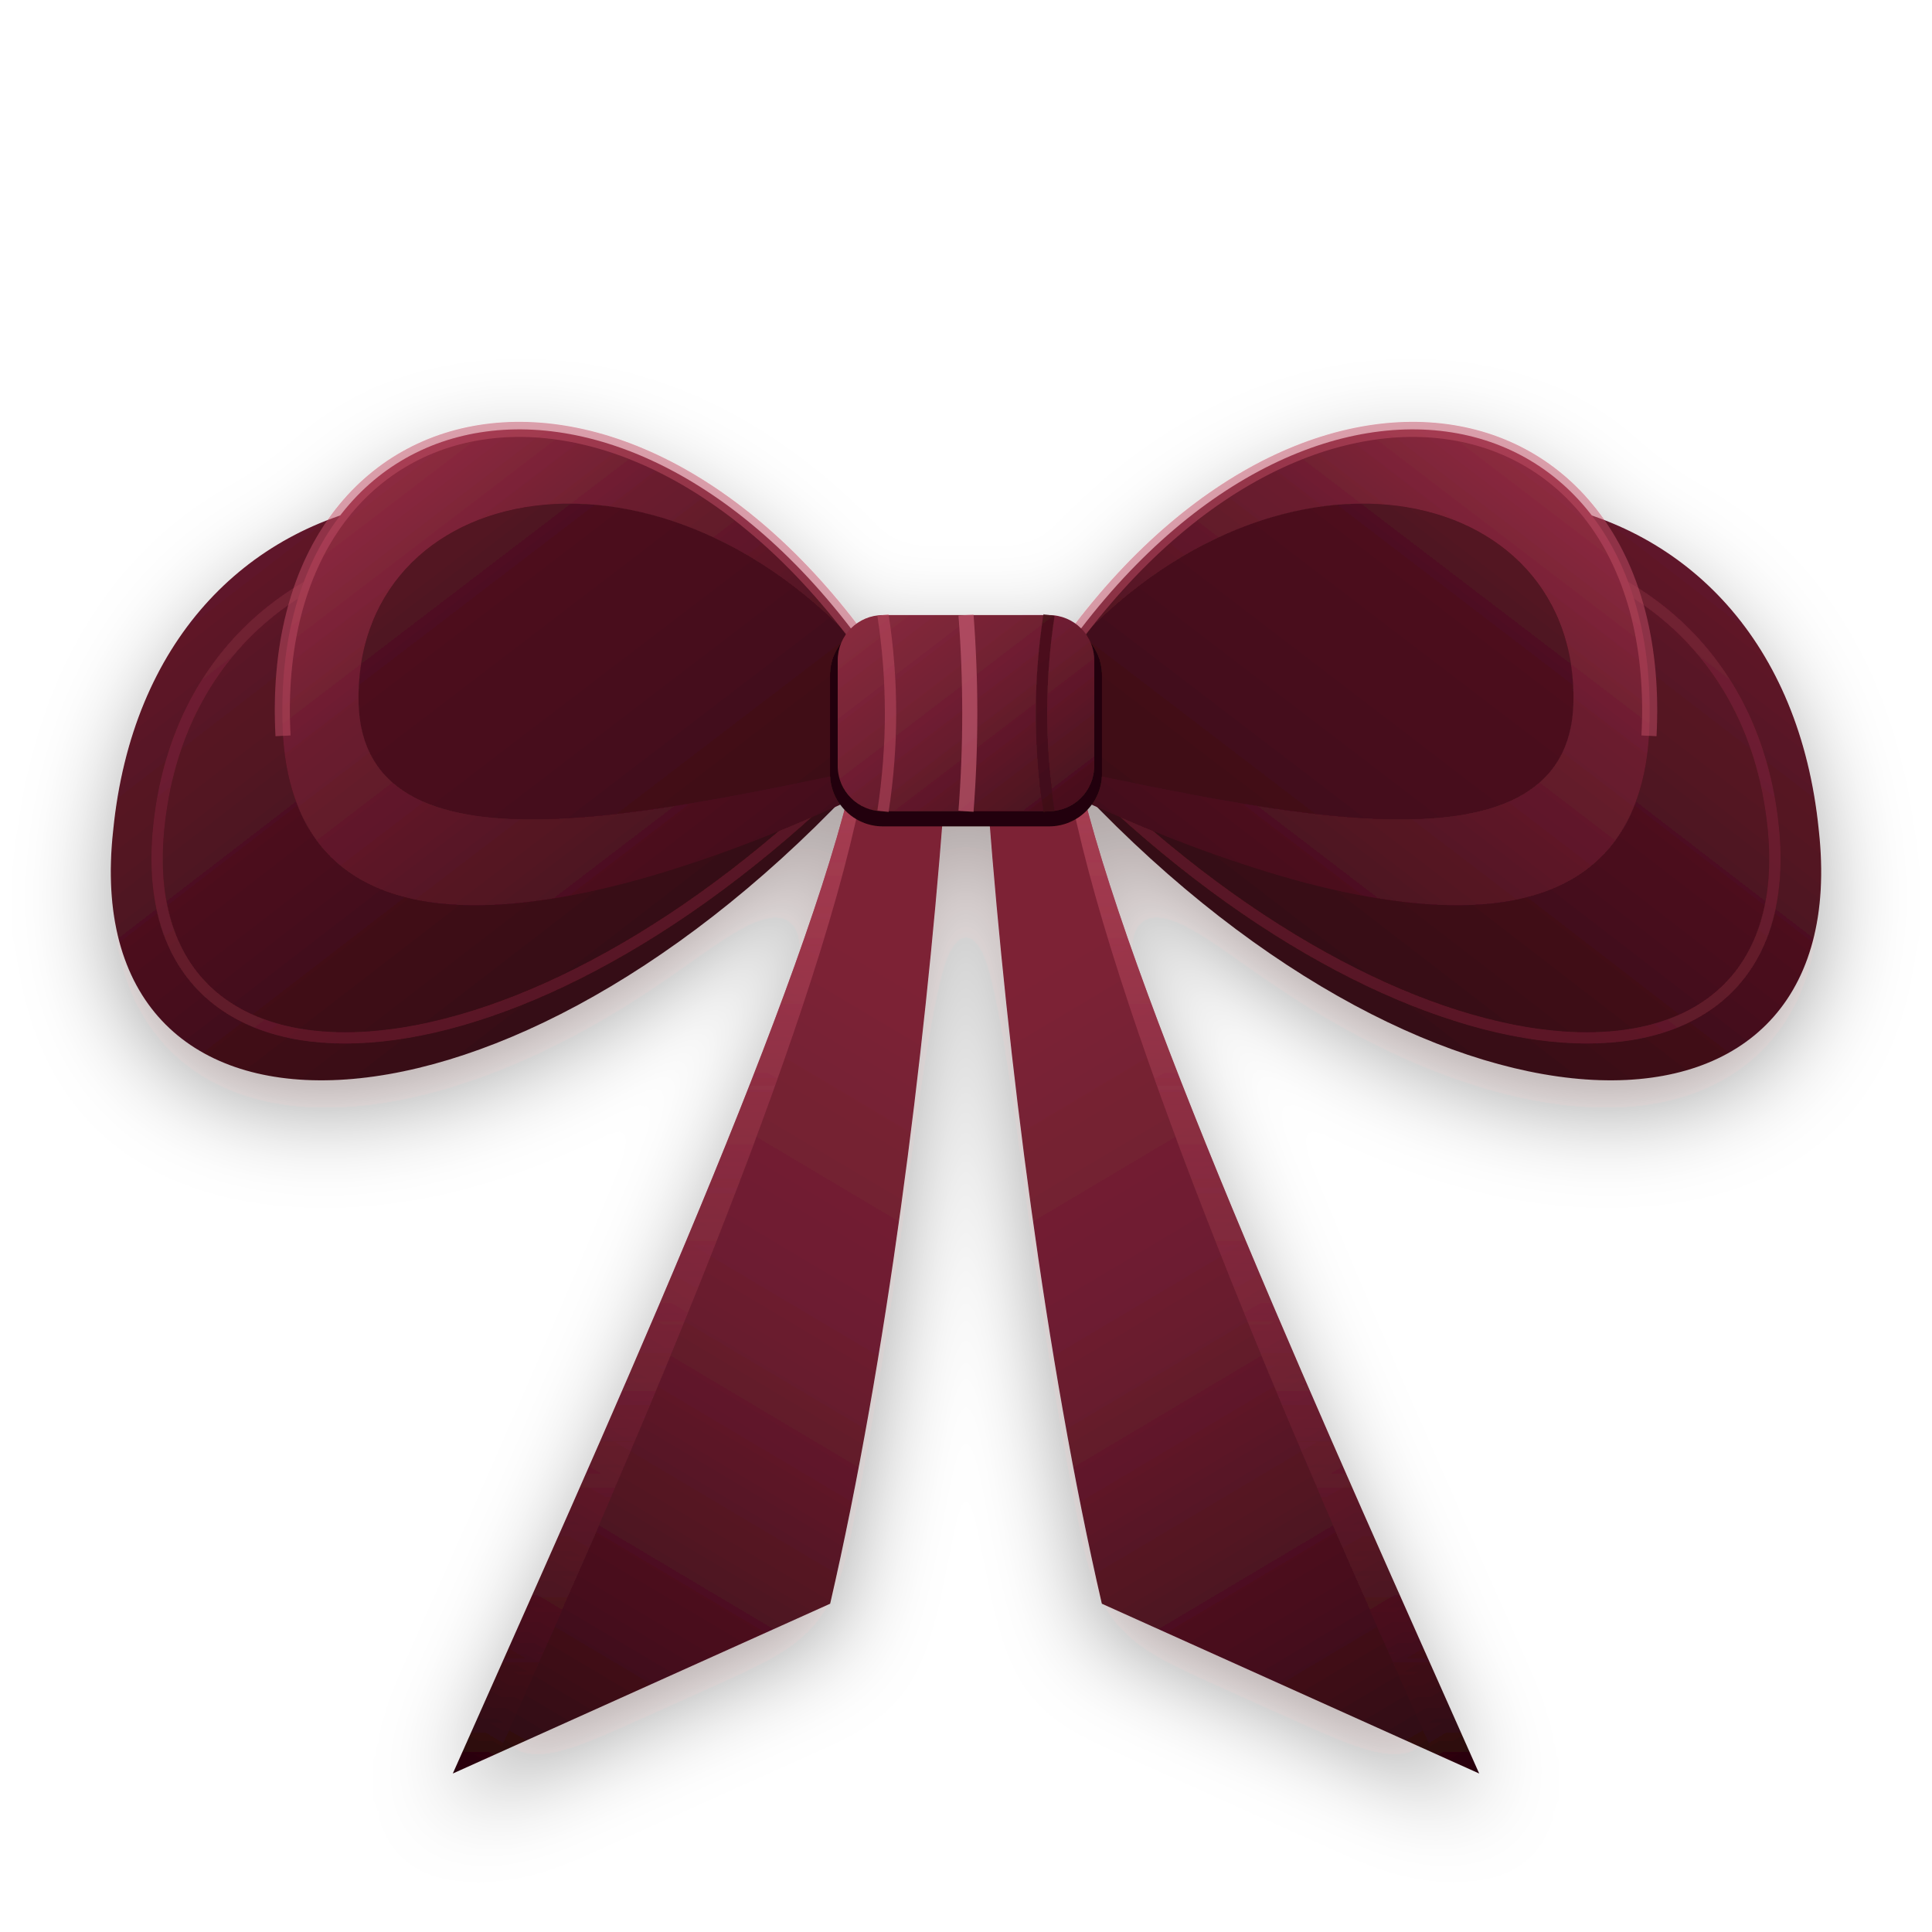
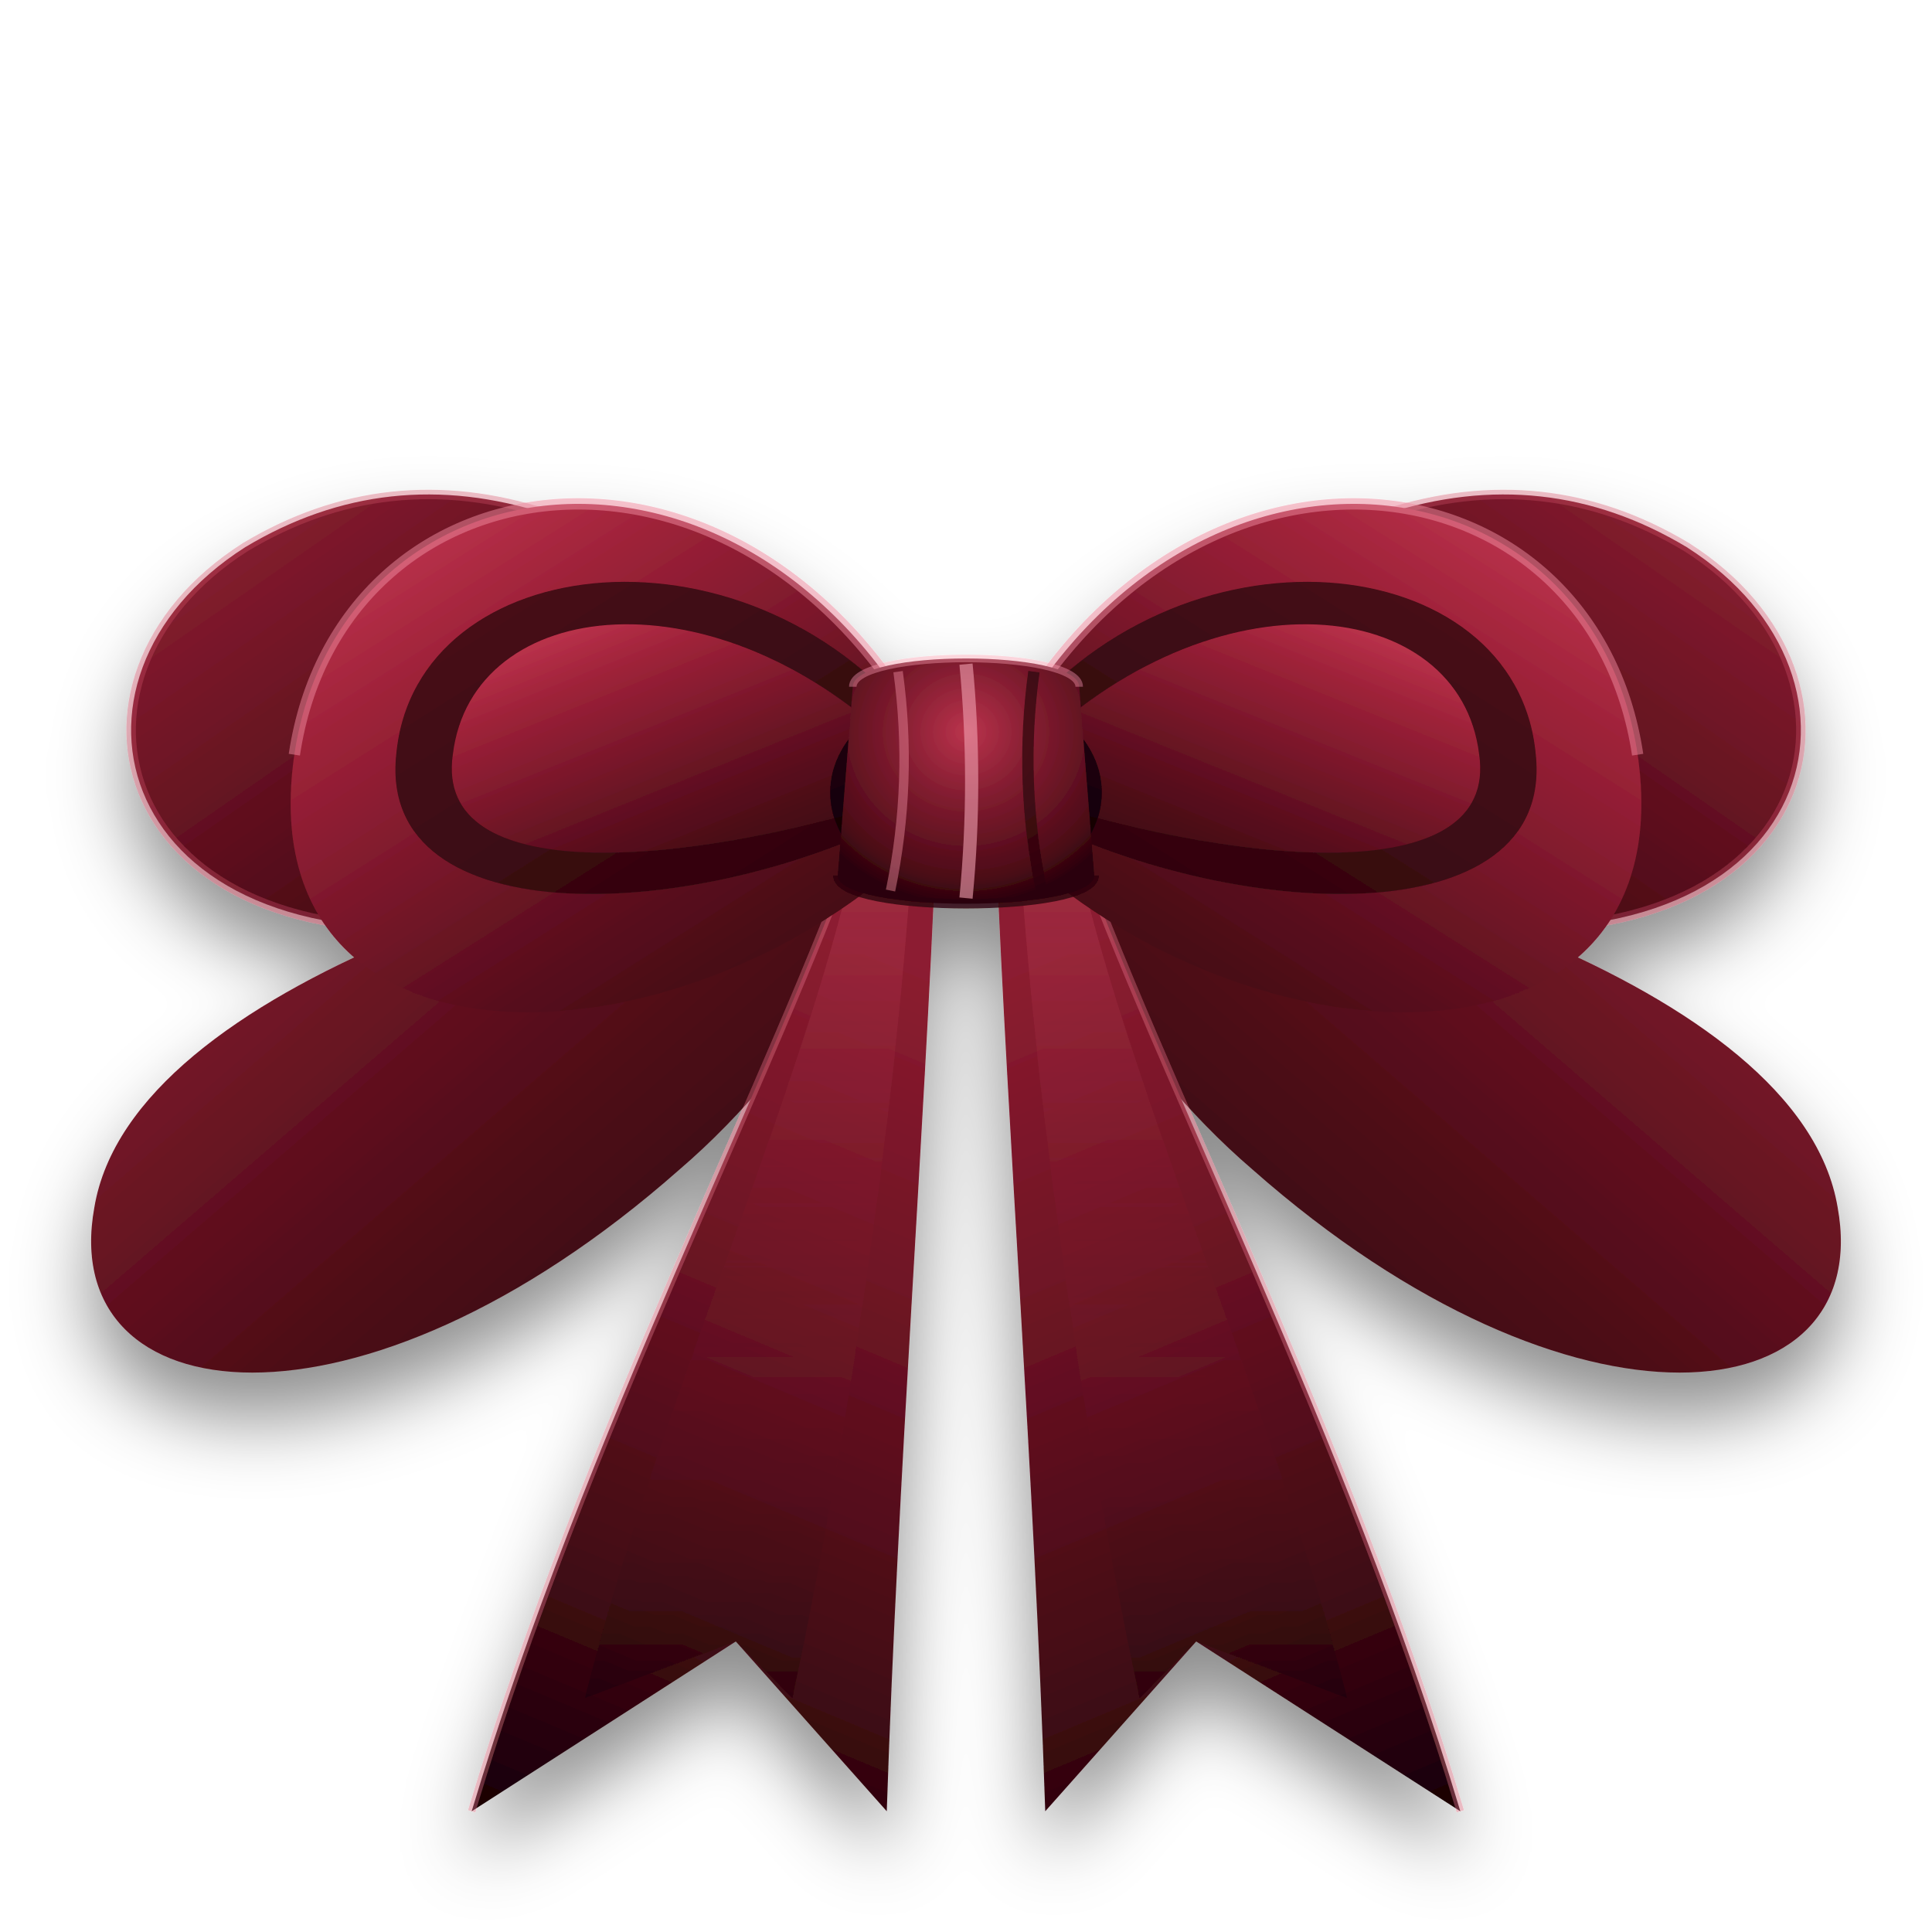
<svg xmlns="http://www.w3.org/2000/svg" viewBox="0 0 512 512" width="100%" height="100%">
  <defs>
-     <linearGradient id="maroonKnot" x1="0%" y1="0%" x2="100%" y2="100%">
-       <stop offset="0%" stop-color="#8C2D40" />
-       <stop offset="50%" stop-color="#6B1D2F" />
-       <stop offset="100%" stop-color="#420D1A" />
+     <radialGradient id="knotGlow" cx="50%" cy="30%" r="70%">
+       <stop offset="0%" stop-color="#BA334C" />
+       <stop offset="40%" stop-color="#801C2F" />
+       <stop offset="85%" stop-color="#4C0A17" />
+       <stop offset="100%" stop-color="#2B030A" />
+     </radialGradient>
+     <linearGradient id="mainLoopLeft" x1="10%" y1="0%" x2="90%" y2="100%">
+       <stop offset="0%" stop-color="#C83A54" />
+       <stop offset="25%" stop-color="#9E2239" />
+       <stop offset="65%" stop-color="#601020" />
+       <stop offset="100%" stop-color="#33040C" />
    </linearGradient>
-     <linearGradient id="loopLeftMain" x1="0%" y1="0%" x2="100%" y2="100%">
-       <stop offset="0%" stop-color="#A2334A" />
-       <stop offset="35%" stop-color="#6B1D2F" />
-       <stop offset="85%" stop-color="#420D1A" />
-       <stop offset="100%" stop-color="#2D0711" />
+     <linearGradient id="mainLoopRight" x1="90%" y1="0%" x2="10%" y2="100%">
+       <stop offset="0%" stop-color="#C83A54" />
+       <stop offset="25%" stop-color="#9E2239" />
+       <stop offset="65%" stop-color="#601020" />
+       <stop offset="100%" stop-color="#33040C" />
    </linearGradient>
-     <linearGradient id="loopRightMain" x1="100%" y1="0%" x2="0%" y2="100%">
-       <stop offset="0%" stop-color="#A2334A" />
-       <stop offset="35%" stop-color="#6B1D2F" />
-       <stop offset="85%" stop-color="#420D1A" />
-       <stop offset="100%" stop-color="#2D0711" />
+     <linearGradient id="backLoopLeft" x1="0%" y1="10%" x2="100%" y2="90%">
+       <stop offset="0%" stop-color="#8E1F33" />
+       <stop offset="50%" stop-color="#550D1A" />
+       <stop offset="100%" stop-color="#240208" />
    </linearGradient>
-     <linearGradient id="loopBackLeft" x1="0%" y1="0%" x2="100%" y2="100%">
-       <stop offset="0%" stop-color="#6B1D2F" />
-       <stop offset="60%" stop-color="#3D0B17" />
-       <stop offset="100%" stop-color="#25040C" />
+     <linearGradient id="backLoopRight" x1="100%" y1="10%" x2="0%" y2="90%">
+       <stop offset="0%" stop-color="#8E1F33" />
+       <stop offset="50%" stop-color="#550D1A" />
+       <stop offset="100%" stop-color="#240208" />
    </linearGradient>
-     <linearGradient id="loopBackRight" x1="100%" y1="0%" x2="0%" y2="100%">
-       <stop offset="0%" stop-color="#6B1D2F" />
-       <stop offset="60%" stop-color="#3D0B17" />
-       <stop offset="100%" stop-color="#25040C" />
+     <linearGradient id="tailLeftGrad" x1="30%" y1="0%" x2="10%" y2="100%">
+       <stop offset="0%" stop-color="#8C1C30" />
+       <stop offset="35%" stop-color="#6D1324" />
+       <stop offset="75%" stop-color="#400813" />
+       <stop offset="100%" stop-color="#1A0206" />
    </linearGradient>
-     <linearGradient id="tailLeft" x1="30%" y1="0%" x2="0%" y2="100%">
-       <stop offset="0%" stop-color="#7D2336" />
-       <stop offset="40%" stop-color="#6B1D2F" />
-       <stop offset="80%" stop-color="#420D1A" />
-       <stop offset="100%" stop-color="#28050D" />
+     <linearGradient id="tailRightGrad" x1="70%" y1="0%" x2="90%" y2="100%">
+       <stop offset="0%" stop-color="#8C1C30" />
+       <stop offset="35%" stop-color="#6D1324" />
+       <stop offset="75%" stop-color="#400813" />
+       <stop offset="100%" stop-color="#1A0206" />
    </linearGradient>
-     <linearGradient id="tailRight" x1="70%" y1="0%" x2="100%" y2="100%">
-       <stop offset="0%" stop-color="#7D2336" />
-       <stop offset="40%" stop-color="#6B1D2F" />
-       <stop offset="80%" stop-color="#420D1A" />
-       <stop offset="100%" stop-color="#28050D" />
+     <linearGradient id="velvetSheen" x1="0%" y1="0%" x2="0%" y2="100%">
+       <stop offset="0%" stop-color="#E86B82" stop-opacity="0.55" />
+       <stop offset="50%" stop-color="#A82840" stop-opacity="0.1" />
+       <stop offset="100%" stop-color="#000000" stop-opacity="0.6" />
    </linearGradient>
-     <linearGradient id="satinHighlight" x1="0%" y1="0%" x2="0%" y2="100%">
-       <stop offset="0%" stop-color="#C24E65" stop-opacity="0.6" />
-       <stop offset="100%" stop-color="#8C2D40" stop-opacity="0" />
+     <linearGradient id="edgeHighlight" x1="0%" y1="0%" x2="100%" y2="0%">
+       <stop offset="0%" stop-color="#F299AA" stop-opacity="0.6" />
+       <stop offset="100%" stop-color="#801C2F" stop-opacity="0.0" />
    </linearGradient>
-     <filter id="subtleDropShadow" x="-10%" y="-10%" width="120%" height="120%">
-       <feDropShadow dx="0" dy="8" stdDeviation="12" flood-color="#1A0208" flood-opacity="0.35" />
+     <filter id="softShadow" x="-20%" y="-20%" width="140%" height="140%">
+       <feGaussianBlur in="SourceAlpha" stdDeviation="10" />
+       <feOffset dx="0" dy="12" />
+       <feComponentTransfer>
+         <feFuncA type="linear" slope="0.45" />
+       </feComponentTransfer>
+       <feMerge>
+         <feMergeNode />
+         <feMergeNode in="SourceGraphic" />
+       </feMerge>
    </filter>
  </defs>
-   <g filter="url(#subtleDropShadow)">
-     <path d="M 230 185 C 150 100 40 120 30 220 C 20 310 130 310 225 210 Z" fill="url(#loopBackLeft)" />
-     <path d="M 228 190 C 155 115 50 135 42 220 C 35 295 130 295 220 210 Z" fill="none" stroke="#8C2D40" stroke-width="3" opacity="0.4" />
-     <path d="M 282 185 C 362 100 472 120 482 220 C 492 310 382 310 287 210 Z" fill="url(#loopBackRight)" />
-     <path d="M 284 190 C 357 115 462 135 470 220 C 477 295 382 295 292 210 Z" fill="none" stroke="#8C2D40" stroke-width="3" opacity="0.4" />
-     <path d="M 225 210 C 210 270 160 380 120 470 L 220 425 C 235 360 245 280 250 215 Z" fill="url(#tailLeft)" />
-     <path d="M 225 210 C 210 270 160 380 120 470 L 132 465 C 170 380 215 275 228 212 Z" fill="url(#satinHighlight)" />
-     <path d="M 287 210 C 302 270 352 380 392 470 L 292 425 C 277 360 267 280 262 215 Z" fill="url(#tailRight)" />
-     <path d="M 287 210 C 302 270 352 380 392 470 L 380 465 C 342 380 297 275 284 212 Z" fill="url(#satinHighlight)" />
-     <path d="M 235 180 C 170 80 70 100 75 195 C 80 270 180 235 240 205 Z" fill="url(#loopLeftMain)" />
-     <path d="M 235 180 C 180 110 95 125 95 185 C 95 235 175 215 238 202 Z" fill="#380814" opacity="0.6" />
-     <path d="M 235 180 C 170 80 70 100 75 195" fill="none" stroke="#C24E65" stroke-width="4" opacity="0.5" />
-     <path d="M 277 180 C 342 80 442 100 437 195 C 432 270 332 235 272 205 Z" fill="url(#loopRightMain)" />
-     <path d="M 277 180 C 332 110 417 125 417 185 C 417 235 337 215 274 202 Z" fill="#380814" opacity="0.6" />
-     <path d="M 277 180 C 342 80 442 100 437 195" fill="none" stroke="#C24E65" stroke-width="4" opacity="0.5" />
+   <g filter="url(#softShadow)">
+     <path d="M 235 200 Q 140 100 65 145 C 10 180 30 255 125 245 C 175 240 220 220 240 210 Z" fill="url(#backLoopLeft)" />
+     <path d="M 235 200 Q 140 100 65 145 C 10 180 30 255 125 245" fill="none" stroke="#D15068" stroke-width="2.5" opacity="0.35" />
+     <path d="M 230 215 C 160 225 35 260 25 320 C 15 375 95 385 180 310 C 215 280 235 240 242 220 Z" fill="url(#backLoopLeft)" />
+     <path d="M 277 200 Q 372 100 447 145 C 502 180 482 255 387 245 C 337 240 292 220 272 210 Z" fill="url(#backLoopRight)" />
+     <path d="M 277 200 Q 372 100 447 145 C 502 180 482 255 387 245" fill="none" stroke="#D15068" stroke-width="2.5" opacity="0.35" />
+     <path d="M 282 215 C 352 225 477 260 487 320 C 497 375 417 385 332 310 C 297 280 277 240 270 220 Z" fill="url(#backLoopRight)" />
    <g>
-       <rect x="220" y="165" width="72" height="54" rx="14" fill="#20030A" />
-       <rect x="222" y="163" width="68" height="52" rx="12" fill="url(#maroonKnot)" />
-       <path d="M 234 163 Q 238 189 234 215" fill="none" stroke="#C24E65" stroke-width="3" opacity="0.5" />
-       <path d="M 256 163 Q 258 189 256 215" fill="none" stroke="#D1637A" stroke-width="4" opacity="0.6" />
-       <path d="M 278 163 Q 274 189 278 215" fill="none" stroke="#3D0B17" stroke-width="3" opacity="0.7" />
+       <path d="M 228 220 C 205 285 155 380 125 480 L 195 435 L 235 480 C 238 390 245 300 248 225 Z" fill="url(#tailLeftGrad)" />
+       <path d="M 228 220 C 215 285 175 370 155 450 L 195 435 L 210 450 C 225 380 238 290 242 222 Z" fill="url(#velvetSheen)" opacity="0.4" />
+       <path d="M 228 220 C 205 285 155 380 125 480" fill="none" stroke="#E27488" stroke-width="2" opacity="0.4" />
+     </g>
+     <g>
+       <path d="M 284 220 C 307 285 357 380 387 480 L 317 435 L 277 480 C 274 390 267 300 264 225 Z" fill="url(#tailRightGrad)" />
+       <path d="M 284 220 C 297 285 337 370 357 450 L 317 435 L 302 450 C 287 380 274 290 270 222 Z" fill="url(#velvetSheen)" opacity="0.4" />
+       <path d="M 284 220 C 307 285 357 380 387 480" fill="none" stroke="#E27488" stroke-width="2" opacity="0.4" />
+     </g>
+     <g>
+       <path d="M 245 195 C 195 105 90 120 78 200 C 65 290 185 285 248 220 Z" fill="url(#mainLoopLeft)" />
+       <path d="M 245 195 C 200 135 110 145 105 200 C 100 248 185 245 242 215 Z" fill="#28030B" opacity="0.75" />
+       <path d="M 240 200 C 190 150 125 158 120 200 C 115 235 180 230 238 212 Z" fill="url(#mainLoopLeft)" />
+       <path d="M 245 195 C 195 105 90 120 78 200" fill="none" stroke="#F08CA0" stroke-width="3" opacity="0.5" />
+     </g>
+     <g>
+       <path d="M 267 195 C 317 105 422 120 434 200 C 447 290 327 285 264 220 Z" fill="url(#mainLoopRight)" />
+       <path d="M 267 195 C 312 135 402 145 407 200 C 412 248 327 245 270 215 Z" fill="#28030B" opacity="0.75" />
+       <path d="M 272 200 C 322 150 387 158 392 200 C 397 235 332 230 274 212 Z" fill="url(#mainLoopRight)" />
+       <path d="M 267 195 C 317 105 422 120 434 200" fill="none" stroke="#F08CA0" stroke-width="3" opacity="0.5" />
+     </g>
+     <g>
+       <ellipse cx="256" cy="210" rx="36" ry="28" fill="#140105" opacity="0.9" />
+       <path d="M 226 182 C 226 172 286 172 286 182 L 290 232 C 290 242 222 242 222 232 Z" fill="url(#knotGlow)" />
+       <path d="M 238 178 Q 242 207 236 236" fill="none" stroke="#F08CA0" stroke-width="2.5" opacity="0.45" />
+       <path d="M 256 176 Q 259 207 256 238" fill="none" stroke="#F2A0B1" stroke-width="3.5" opacity="0.6" />
+       <path d="M 274 178 Q 270 207 276 236" fill="none" stroke="#2B030A" stroke-width="3" opacity="0.7" />
+       <path d="M 226 182 C 226 172 286 172 286 182" fill="none" stroke="#FFA3B5" stroke-width="2" opacity="0.4" />
+       <path d="M 222 232 C 222 242 290 242 290 232" fill="none" stroke="#2B030A" stroke-width="2.5" opacity="0.8" />
    </g>
  </g>
</svg>
